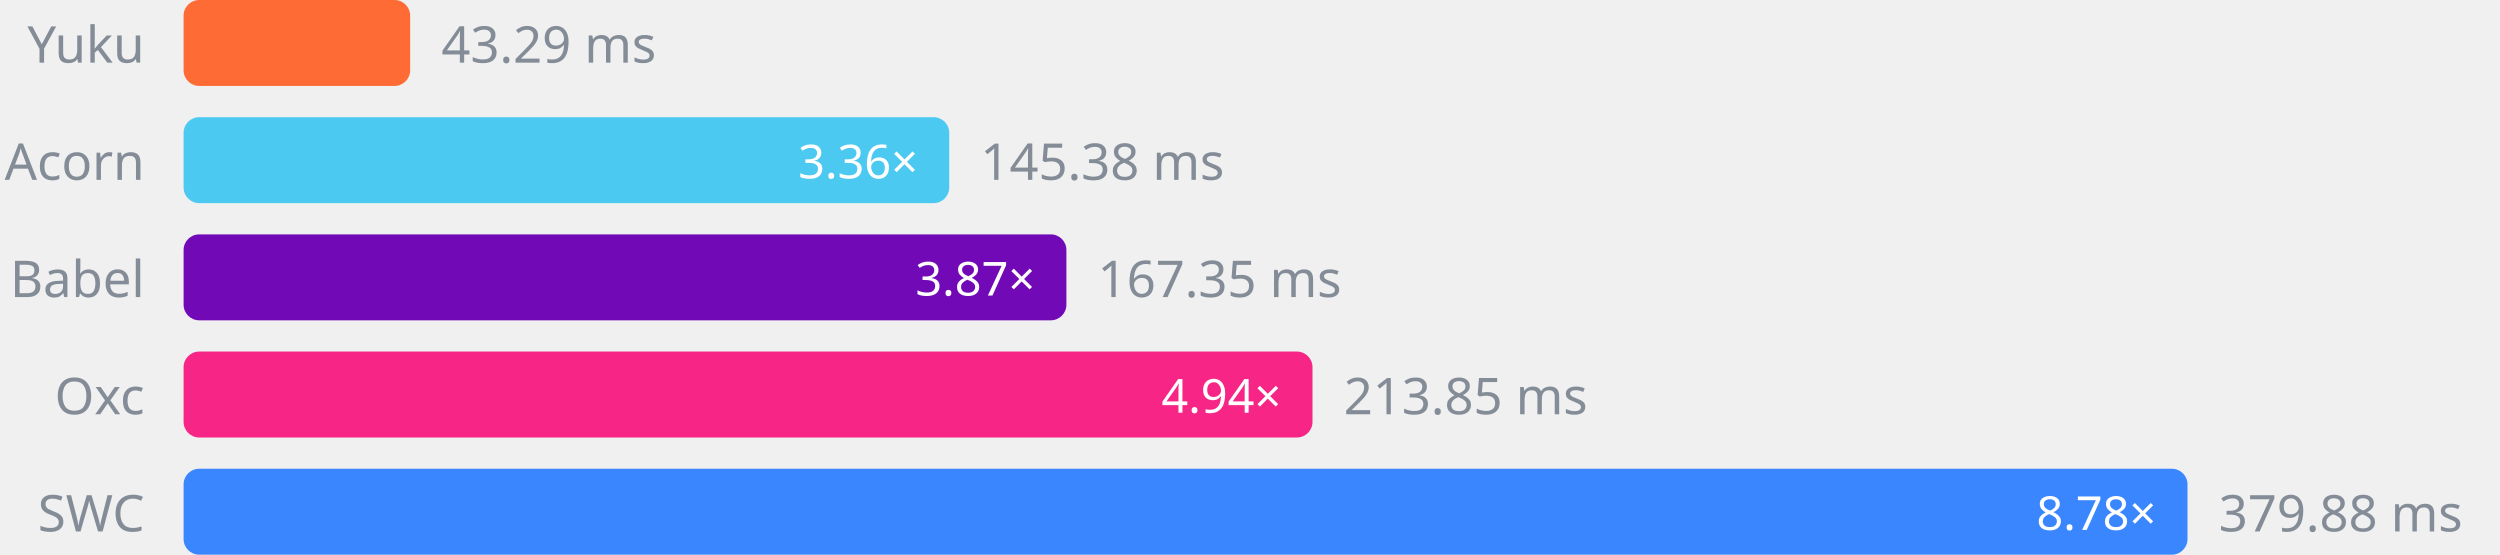
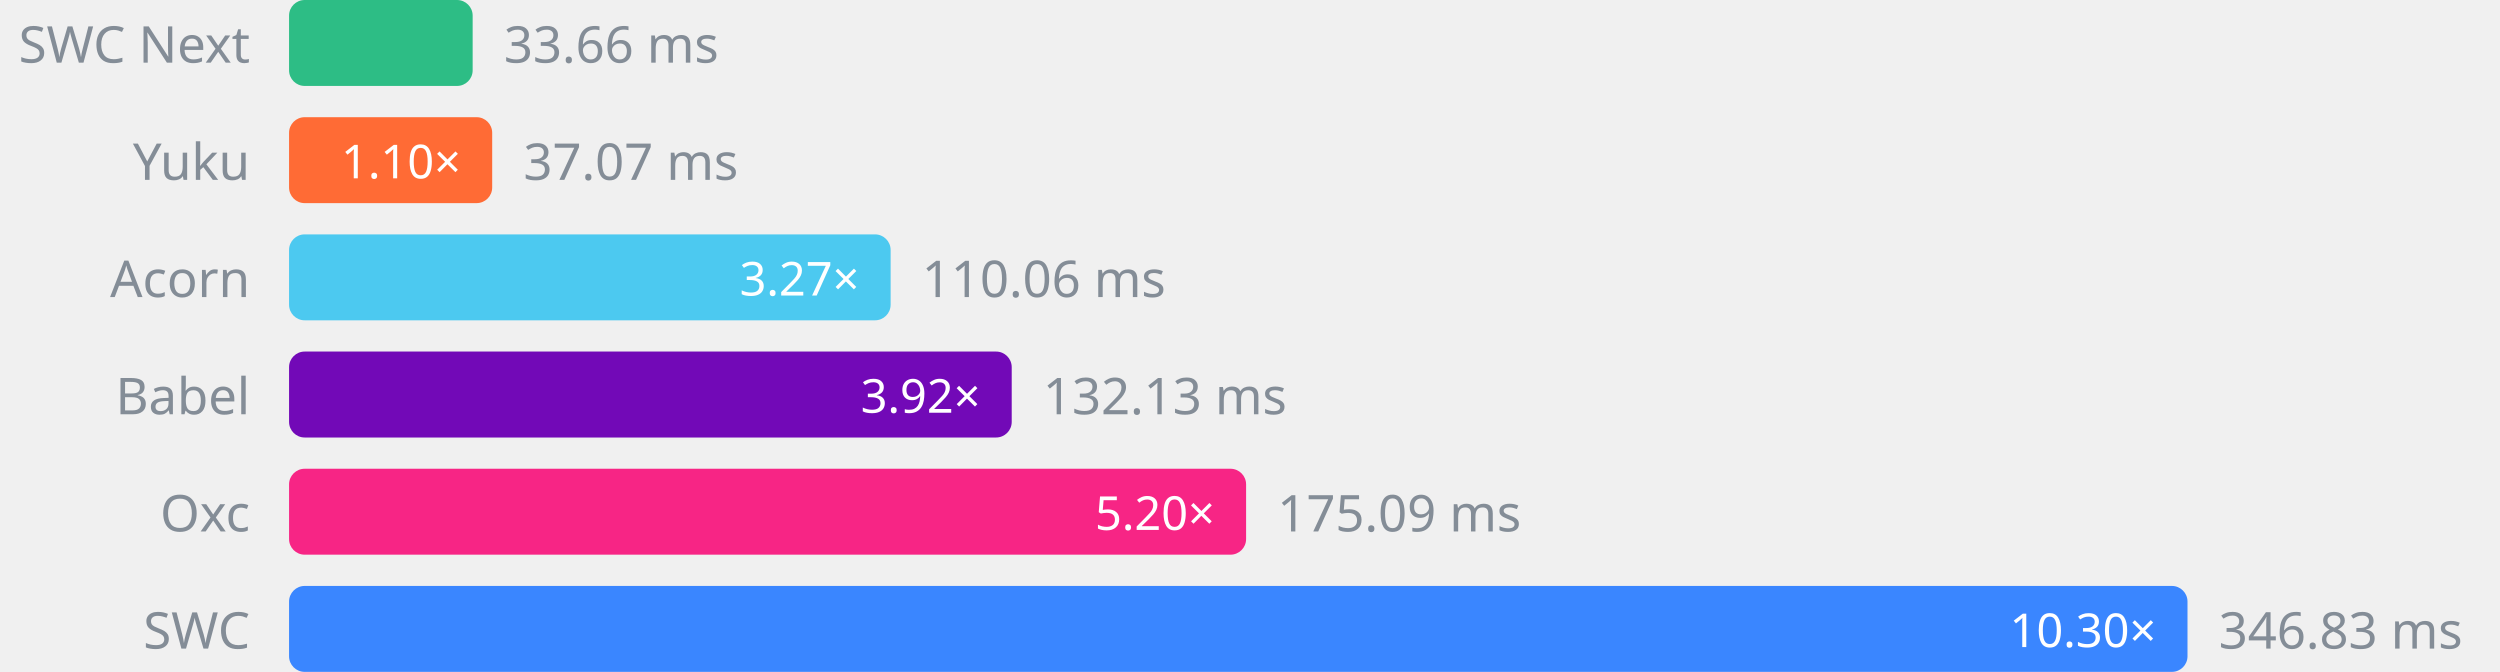
- <svg xmlns="http://www.w3.org/2000/svg" width="640" height="142" viewBox="0 0 640 142">
+ <svg xmlns="http://www.w3.org/2000/svg" width="640" height="172" viewBox="0 0 640 172">
  <style>
    text { font: 13px -apple-system, BlinkMacSystemFont, "Segoe UI", "Noto Sans", Helvetica, Arial, sans-serif; fill: #848d97; dominant-baseline: central; font-variant-numeric: tabular-nums }
    .ratio { font-size: 12px; fill: #fff }
  </style>
-   <text x="37" y="11" text-anchor="end">Yuku</text>
-   <rect x="47" y="0" width="58" height="22" rx="4" fill="#FF6B35" />
-   <text x="113" y="11">43.29 ms</text>
-   <text x="37" y="41" text-anchor="end">Acorn</text>
-   <rect x="47" y="30" width="196" height="22" rx="4" fill="#4CC9F0" />
-   <text x="251" y="41">145.38 ms</text>
-   <text class="ratio" x="235" y="41" text-anchor="end">3.36×</text>
-   <text x="37" y="71" text-anchor="end">Babel</text>
-   <rect x="47" y="60" width="226" height="22" rx="4" fill="#7209B7" />
-   <text x="281" y="71">167.35 ms</text>
-   <text class="ratio" x="265" y="71" text-anchor="end">3.87×</text>
-   <text x="37" y="101" text-anchor="end">Oxc</text>
-   <rect x="47" y="90" width="289" height="22" rx="4" fill="#F72585" />
-   <text x="344" y="101">213.85 ms</text>
-   <text class="ratio" x="328" y="101" text-anchor="end">4.94×</text>
-   <text x="37" y="131" text-anchor="end">SWC</text>
-   <rect x="47" y="120" width="513" height="22" rx="4" fill="#3A86FF" />
-   <text x="568" y="131">379.88 ms</text>
-   <text class="ratio" x="552" y="131" text-anchor="end">8.78×</text>
+   <text x="64" y="11" text-anchor="end">SWC Next</text>
+   <rect x="74" y="0" width="47" height="22" rx="4" fill="#2DBD85" />
+   <text x="129" y="11">33.66 ms</text>
+   <text x="64" y="41" text-anchor="end">Yuku</text>
+   <rect x="74" y="30" width="52" height="22" rx="4" fill="#FF6B35" />
+   <text x="134" y="41">37.07 ms</text>
+   <text class="ratio" x="118" y="41" text-anchor="end">1.10×</text>
+   <text x="64" y="71" text-anchor="end">Acorn</text>
+   <rect x="74" y="60" width="154" height="22" rx="4" fill="#4CC9F0" />
+   <text x="236" y="71">110.06 ms</text>
+   <text class="ratio" x="220" y="71" text-anchor="end">3.27×</text>
+   <text x="64" y="101" text-anchor="end">Babel</text>
+   <rect x="74" y="90" width="185" height="22" rx="4" fill="#7209B7" />
+   <text x="267" y="101">132.13 ms</text>
+   <text class="ratio" x="251" y="101" text-anchor="end">3.92×</text>
+   <text x="64" y="131" text-anchor="end">Oxc</text>
+   <rect x="74" y="120" width="245" height="22" rx="4" fill="#F72585" />
+   <text x="327" y="131">175.09 ms</text>
+   <text class="ratio" x="311" y="131" text-anchor="end">5.20×</text>
+   <text x="64" y="161" text-anchor="end">SWC</text>
+   <rect x="74" y="150" width="486" height="22" rx="4" fill="#3A86FF" />
+   <text x="568" y="161">346.83 ms</text>
+   <text class="ratio" x="552" y="161" text-anchor="end">10.30×</text>
</svg>
